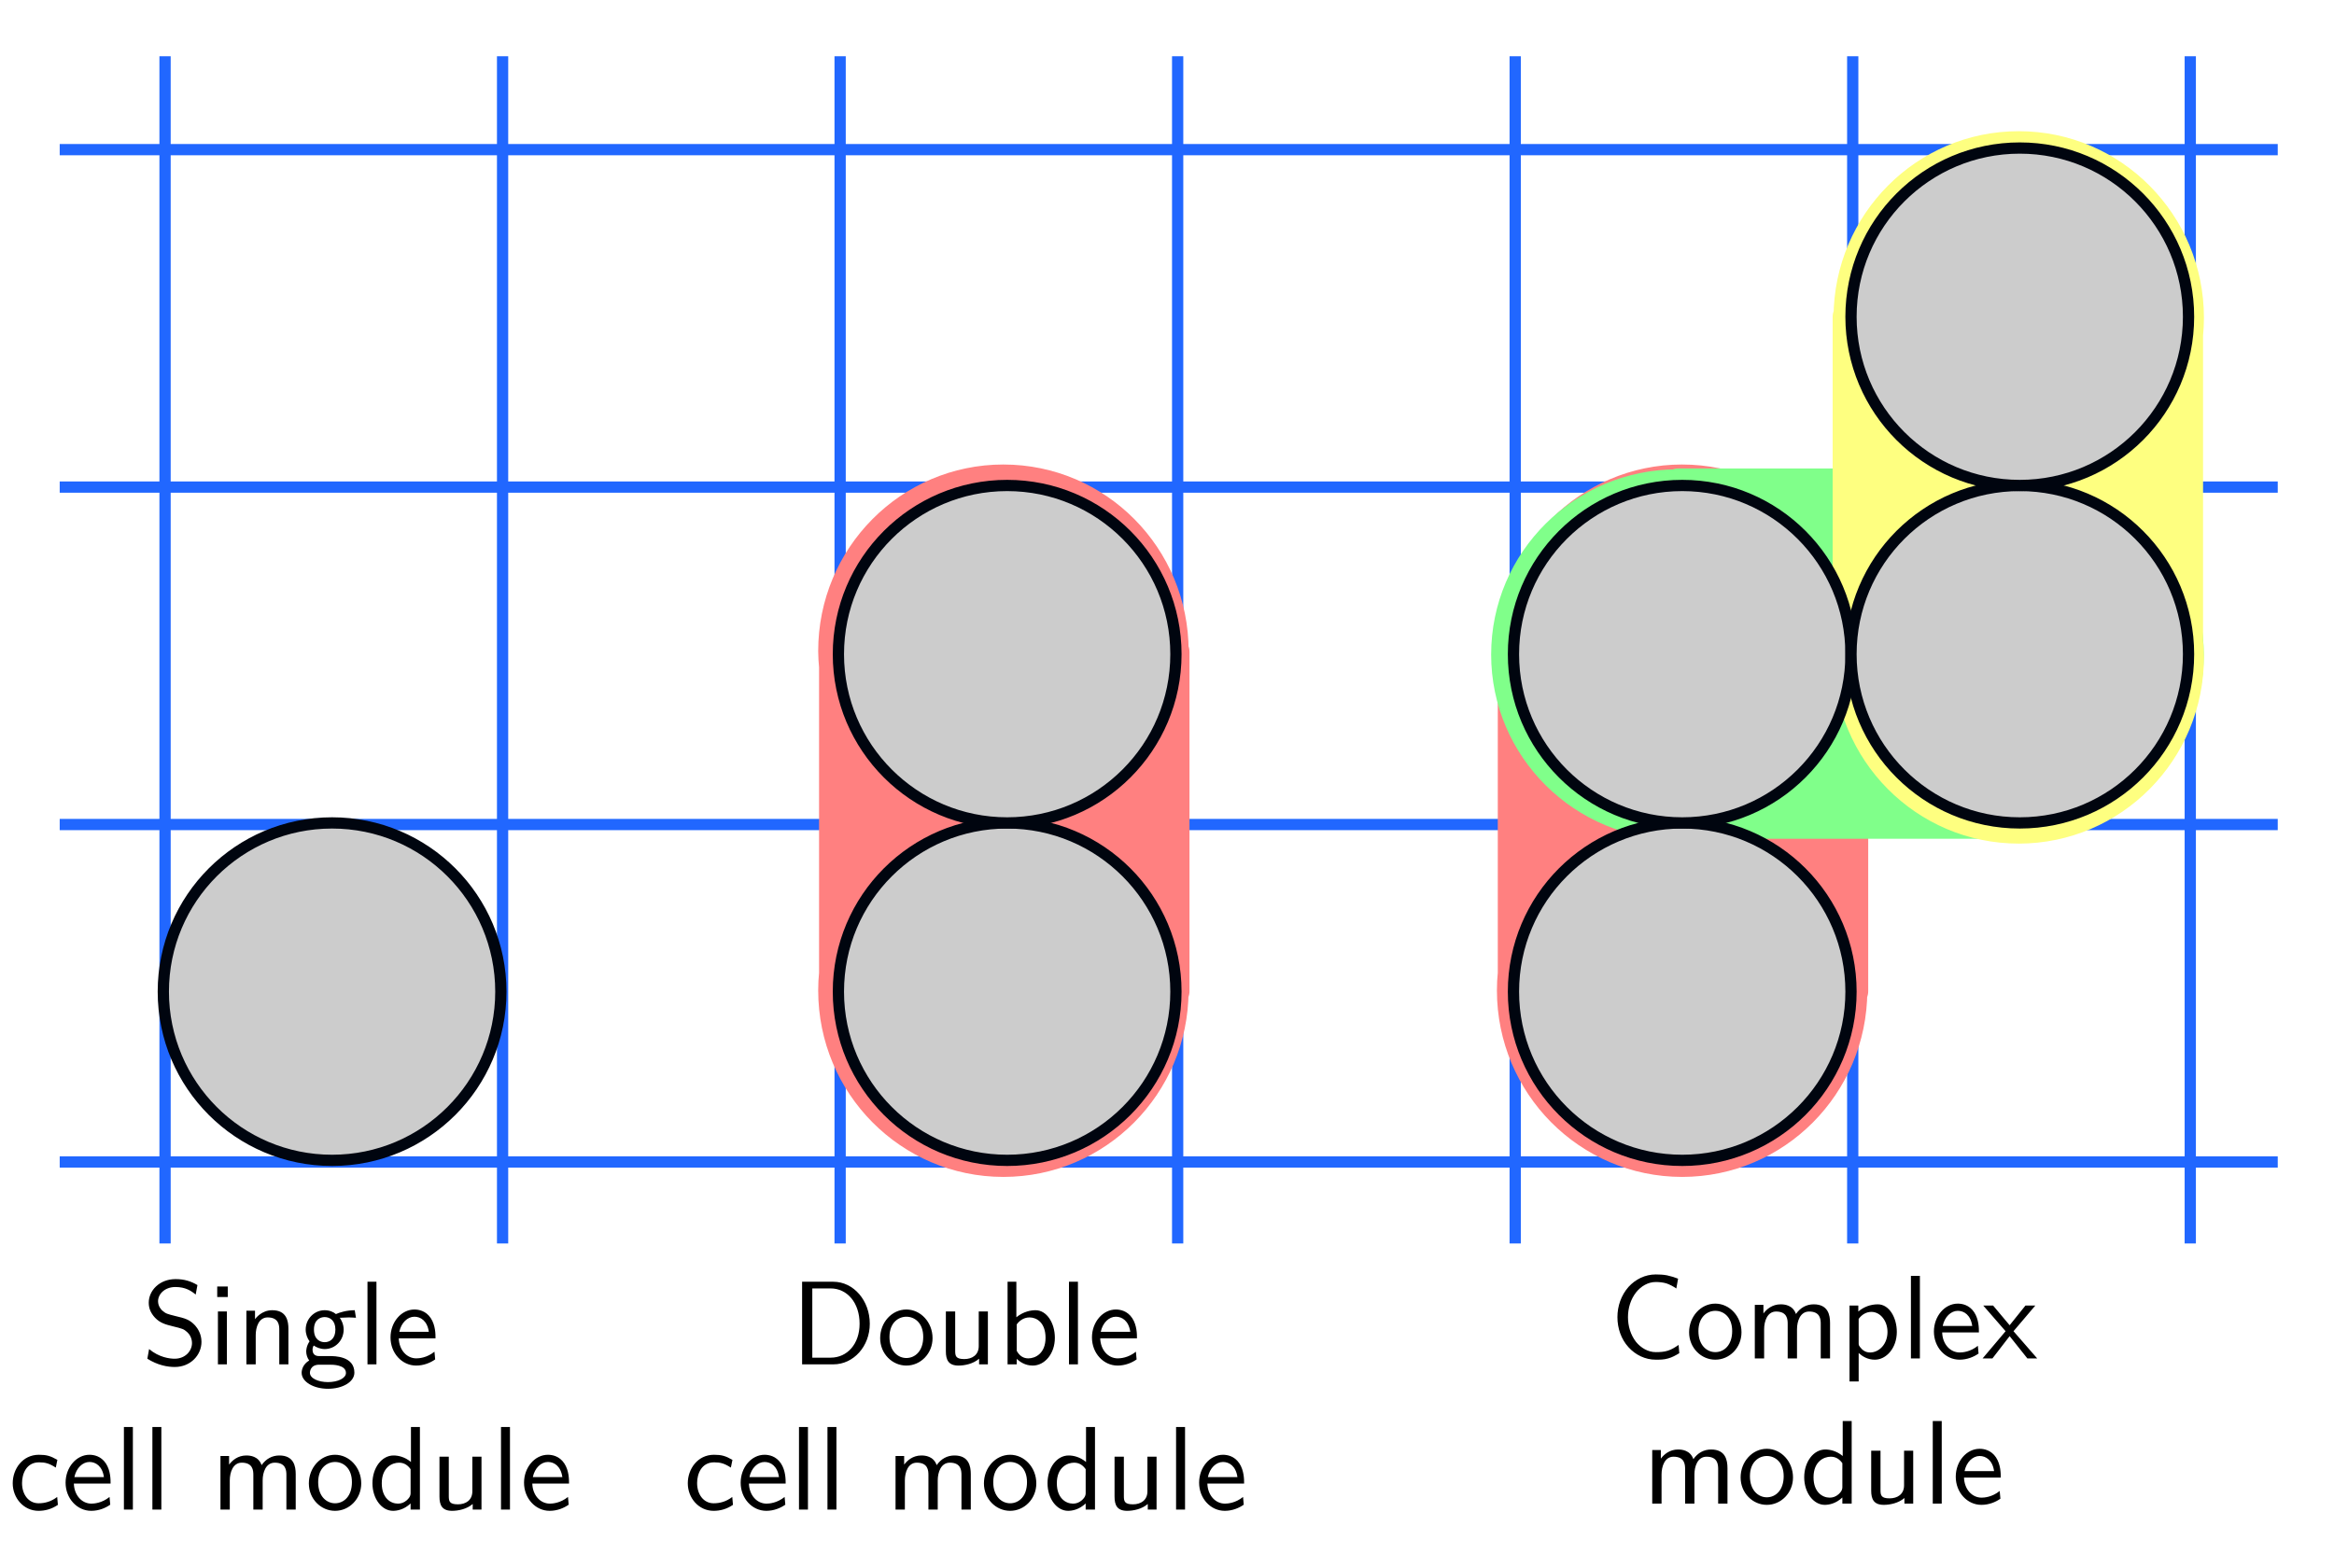
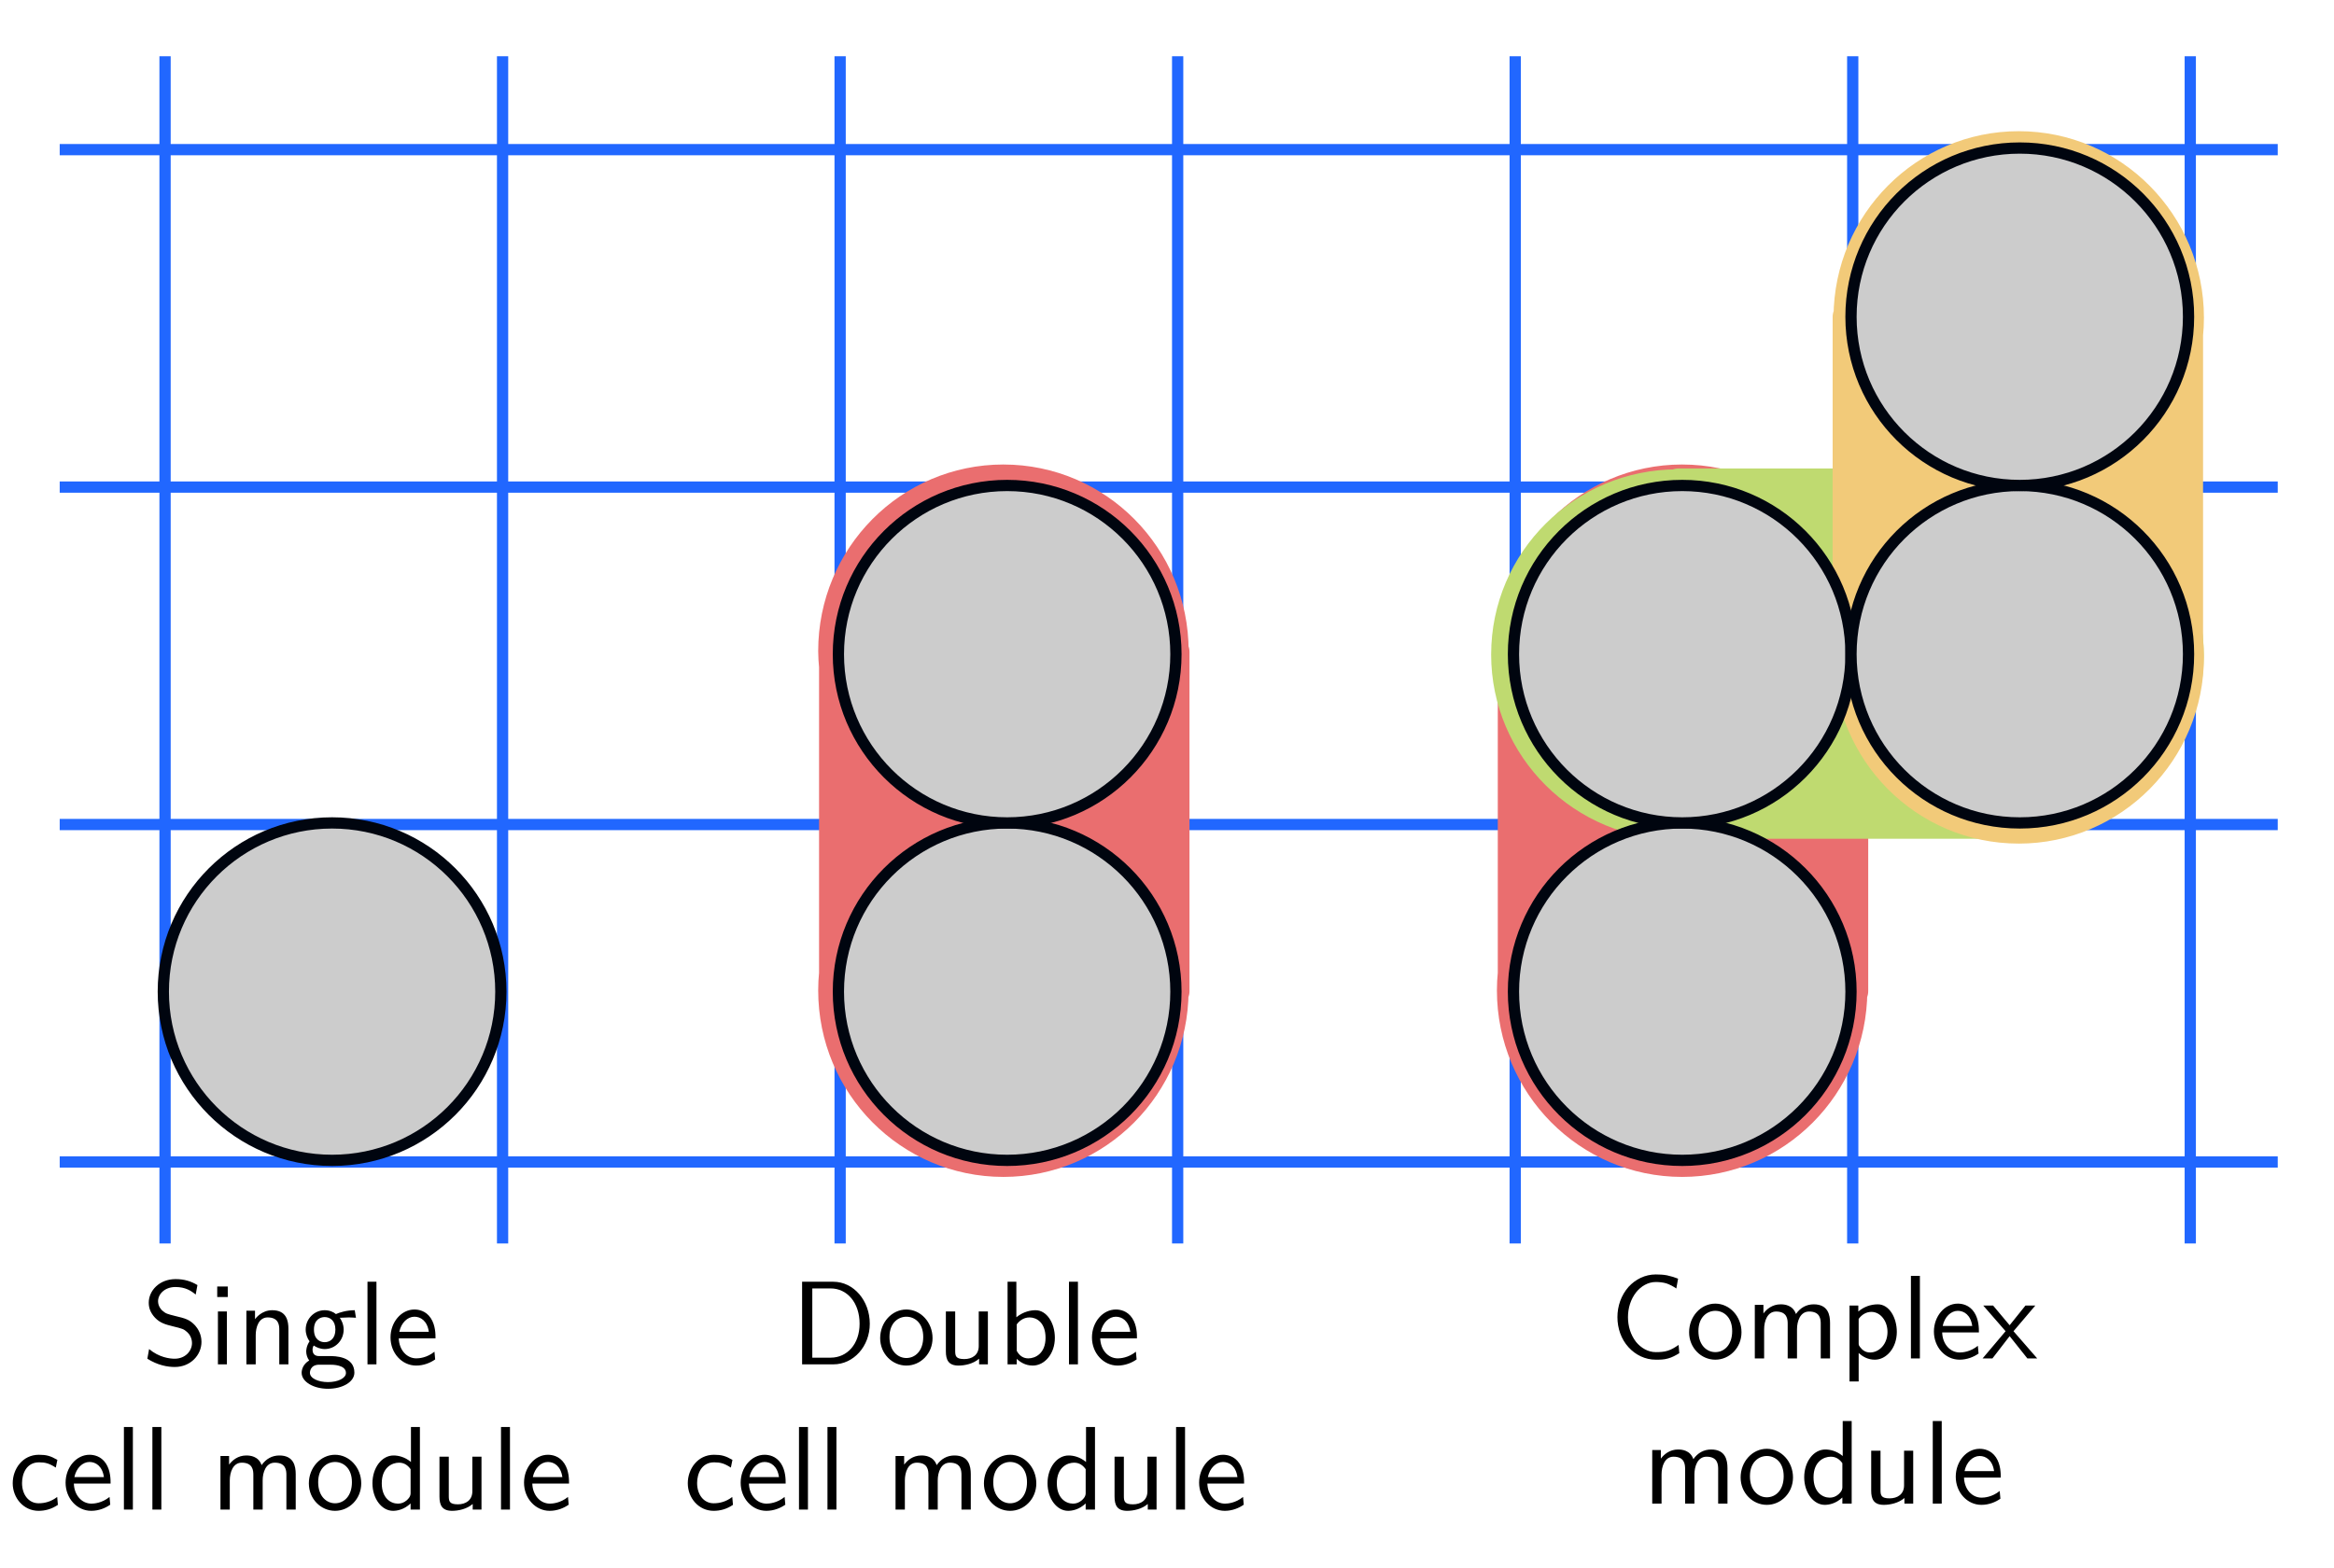
<svg xmlns="http://www.w3.org/2000/svg" width="207.444mm" height="139.327mm" viewBox="0 0 207.444 139.327" version="1.1" id="svg8">
  <defs id="defs2" />
  <g id="layer1" transform="translate(14.66941,-163.6958)">
    <path id="path895" style="fill:none;fill-rule:evenodd;stroke:#2167ff;stroke-width:1;stroke-linecap:butt;stroke-linejoin:miter;stroke-miterlimit:4;stroke-dasharray:none;stroke-opacity:1" d="m 180,168.696 v 105.55 m -30,-105.55 v 105.55 m -30,-105.55 v 105.55 m -30,-105.55 v 105.55 m -30,-105.55 v 105.55 M 30,168.696 v 105.55 m -30,0 v -105.55 m -9.363,98.304 H 187.775 M -9.363,237 H 187.775 M -9.363,207 H 187.775 M -9.363,177 H 187.775" />
    <circle style="opacity:1;fill:#cccccc;fill-opacity:1;fill-rule:evenodd;stroke:#00050f;stroke-width:1;stroke-linecap:round;stroke-linejoin:round;stroke-miterlimit:4;stroke-dasharray:none;stroke-dashoffset:0;stroke-opacity:1" id="path819" cx="14.846" cy="251.857" r="15" />
-     <path style="opacity:1;fill:#ff8080;fill-opacity:1;fill-rule:evenodd;stroke:#ff8080;stroke-width:3;stroke-linecap:round;stroke-linejoin:round;stroke-miterlimit:4;stroke-dasharray:none;stroke-dashoffset:0;stroke-opacity:1" d="m 74.513,206.492 a 14.962,15.084 0 0 0 -14.962,15.084 14.962,15.084 0 0 0 0.077,1.393 v 27.256 a 14.962,15.084 0 0 0 -0.077,1.52 14.962,15.084 0 0 0 14.962,15.084 14.962,15.084 0 0 0 14.958,-15.012 h 0.08 v -30.168 h -0.08 a 14.962,15.084 0 0 0 0.004,-0.072 14.962,15.084 0 0 0 -14.961,-15.084 z" id="path819-9-6" />
+     <path style="opacity:1;fill:#ea6e6f;fill-opacity:1;fill-rule:evenodd;stroke:#ea6e6f;stroke-width:3;stroke-linecap:round;stroke-linejoin:round;stroke-miterlimit:4;stroke-dasharray:none;stroke-dashoffset:0;stroke-opacity:1" d="m 74.513,206.492 a 14.962,15.084 0 0 0 -14.962,15.084 14.962,15.084 0 0 0 0.077,1.393 v 27.256 a 14.962,15.084 0 0 0 -0.077,1.52 14.962,15.084 0 0 0 14.962,15.084 14.962,15.084 0 0 0 14.958,-15.012 h 0.08 v -30.168 h -0.08 a 14.962,15.084 0 0 0 0.004,-0.072 14.962,15.084 0 0 0 -14.961,-15.084 z" id="path819-9-6" />
    <circle style="opacity:1;fill:#cccccc;fill-opacity:1;fill-rule:evenodd;stroke:#00050f;stroke-width:1;stroke-linecap:round;stroke-linejoin:round;stroke-miterlimit:4;stroke-dasharray:none;stroke-dashoffset:0;stroke-opacity:1" id="path819-2" cx="74.846" cy="251.857" r="15" />
    <circle style="opacity:1;fill:#cccccc;fill-opacity:1;fill-rule:evenodd;stroke:#00050f;stroke-width:1;stroke-linecap:round;stroke-linejoin:round;stroke-miterlimit:4;stroke-dasharray:none;stroke-dashoffset:0;stroke-opacity:1" id="path819-9" cx="74.846" cy="221.857" r="15" />
-     <path style="opacity:1;fill:#ff8080;fill-opacity:1;fill-rule:evenodd;stroke:#ff8080;stroke-width:3;stroke-linecap:round;stroke-linejoin:round;stroke-miterlimit:4;stroke-dasharray:none;stroke-dashoffset:0;stroke-opacity:1" d="m 134.838,206.492 a 14.962,15.084 0 0 0 -14.962,15.084 14.962,15.084 0 0 0 0.077,1.393 v 27.256 a 14.962,15.084 0 0 0 -0.077,1.52 14.962,15.084 0 0 0 14.962,15.084 14.962,15.084 0 0 0 14.958,-15.012 h 0.08 v -30.168 h -0.08 a 14.962,15.084 0 0 0 0.004,-0.072 14.962,15.084 0 0 0 -14.962,-15.084 z" id="path819-9-6-6" />
-     <path style="opacity:1;fill:#80ff8a;fill-opacity:1;fill-rule:evenodd;stroke:#80ff8a;stroke-width:3;stroke-linecap:round;stroke-linejoin:round;stroke-miterlimit:4;stroke-dasharray:none;stroke-dashoffset:0;stroke-opacity:1" d="m 119.362,221.882 a 15.084,14.962 0 0 0 15.084,14.962 15.084,14.962 0 0 0 1.393,-0.077 h 27.256 a 15.084,14.962 0 0 0 1.52,0.077 15.084,14.962 0 0 0 15.084,-14.962 15.084,14.962 0 0 0 -15.012,-14.958 v -0.08 h -30.168 v 0.08 a 15.084,14.962 0 0 0 -0.072,-0.004 15.084,14.962 0 0 0 -15.084,14.962 z" id="path819-9-6-6-1" />
+     <path style="opacity:1;fill:#ea6e6f;fill-opacity:1;fill-rule:evenodd;stroke:#ea6e6f;stroke-width:3;stroke-linecap:round;stroke-linejoin:round;stroke-miterlimit:4;stroke-dasharray:none;stroke-dashoffset:0;stroke-opacity:1" d="m 134.838,206.492 a 14.962,15.084 0 0 0 -14.962,15.084 14.962,15.084 0 0 0 0.077,1.393 v 27.256 a 14.962,15.084 0 0 0 -0.077,1.52 14.962,15.084 0 0 0 14.962,15.084 14.962,15.084 0 0 0 14.958,-15.012 h 0.08 v -30.168 h -0.08 a 14.962,15.084 0 0 0 0.004,-0.072 14.962,15.084 0 0 0 -14.962,-15.084 z" id="path819-9-6-6" />
+     <path style="opacity:1;fill:#bfda70;fill-opacity:1;fill-rule:evenodd;stroke:#bfda70;stroke-width:3;stroke-linecap:round;stroke-linejoin:round;stroke-miterlimit:4;stroke-dasharray:none;stroke-dashoffset:0;stroke-opacity:1" d="m 119.362,221.882 a 15.084,14.962 0 0 0 15.084,14.962 15.084,14.962 0 0 0 1.393,-0.077 h 27.256 a 15.084,14.962 0 0 0 1.52,0.077 15.084,14.962 0 0 0 15.084,-14.962 15.084,14.962 0 0 0 -15.012,-14.958 v -0.08 h -30.168 v 0.08 a 15.084,14.962 0 0 0 -0.072,-0.004 15.084,14.962 0 0 0 -15.084,14.962 z" id="path819-9-6-6-1" />
    <circle style="opacity:1;fill:#cccccc;fill-opacity:1;fill-rule:evenodd;stroke:#00050f;stroke-width:1;stroke-linecap:round;stroke-linejoin:round;stroke-miterlimit:4;stroke-dasharray:none;stroke-dashoffset:0;stroke-opacity:1" id="path819-1" cx="134.846" cy="251.857" r="15" />
-     <path style="opacity:1;fill:#feff80;fill-opacity:1;fill-rule:evenodd;stroke:#feff80;stroke-width:3;stroke-linecap:round;stroke-linejoin:round;stroke-miterlimit:4;stroke-dasharray:none;stroke-dashoffset:0;stroke-opacity:1" d="m 164.752,237.196 a 14.962,15.084 0 0 0 14.962,-15.084 14.962,15.084 0 0 0 -0.077,-1.393 v -27.256 a 14.962,15.084 0 0 0 0.077,-1.52 14.962,15.084 0 0 0 -14.962,-15.084 14.962,15.084 0 0 0 -14.958,15.012 h -0.08 v 30.168 h 0.08 a 14.962,15.084 0 0 0 -0.004,0.072 14.962,15.084 0 0 0 14.962,15.084 z" id="path819-9-6-6-1-8" />
+     <path style="opacity:1;fill:#f2ca79;fill-opacity:1;fill-rule:evenodd;stroke:#f2ca79;stroke-width:3;stroke-linecap:round;stroke-linejoin:round;stroke-miterlimit:4;stroke-dasharray:none;stroke-dashoffset:0;stroke-opacity:1" d="m 164.752,237.196 a 14.962,15.084 0 0 0 14.962,-15.084 14.962,15.084 0 0 0 -0.077,-1.393 v -27.256 a 14.962,15.084 0 0 0 0.077,-1.52 14.962,15.084 0 0 0 -14.962,-15.084 14.962,15.084 0 0 0 -14.958,15.012 h -0.08 v 30.168 h 0.08 a 14.962,15.084 0 0 0 -0.004,0.072 14.962,15.084 0 0 0 14.962,15.084 z" id="path819-9-6-6-1-8" />
    <circle style="opacity:1;fill:#cccccc;fill-opacity:1;fill-rule:evenodd;stroke:#00050f;stroke-width:1;stroke-linecap:round;stroke-linejoin:round;stroke-miterlimit:4;stroke-dasharray:none;stroke-dashoffset:0;stroke-opacity:1" id="path819-27" cx="134.846" cy="221.857" r="15" />
    <circle style="opacity:1;fill:#cccccc;fill-opacity:1;fill-rule:evenodd;stroke:#00050f;stroke-width:1;stroke-linecap:round;stroke-linejoin:round;stroke-miterlimit:4;stroke-dasharray:none;stroke-dashoffset:0;stroke-opacity:1" id="path819-0" cx="164.846" cy="221.857" r="15" />
    <circle style="opacity:1;fill:#cccccc;fill-opacity:1;fill-rule:evenodd;stroke:#00050f;stroke-width:1;stroke-linecap:round;stroke-linejoin:round;stroke-miterlimit:4;stroke-dasharray:none;stroke-dashoffset:0;stroke-opacity:1" id="path819-93" cx="164.846" cy="191.857" r="15" />
    <text xml:space="preserve" style="font-style:normal;font-variant:normal;font-weight:normal;font-stretch:normal;font-size:3.307px;line-height:125%;font-family:'Latin Modern Sans';-inkscape-font-specification:'Latin Modern Sans';letter-spacing:0px;word-spacing:0px;fill:#000000;fill-opacity:1;stroke:none;stroke-width:0.265px;stroke-linecap:butt;stroke-linejoin:miter;stroke-opacity:1" x="15.013" y="284.995" id="text2753-9-3-7-7">
      <tspan x="15.013" y="284.995" style="font-size:10.583px;line-height:122%;text-align:center;text-anchor:middle;stroke-width:0.265px" id="tspan8473-5">Single</tspan>
      <tspan x="15.013" y="297.906" style="font-size:10.583px;line-height:122%;text-align:center;text-anchor:middle;stroke-width:0.265px" id="tspan3448">cell module</tspan>
      <tspan x="15.013" y="304.203" style="font-size:10.583px;line-height:122%;text-align:center;text-anchor:middle;stroke-width:0.265px" id="tspan8477-3" />
    </text>
    <text xml:space="preserve" style="font-style:normal;font-variant:normal;font-weight:normal;font-stretch:normal;font-size:3.307px;line-height:125%;font-family:'Latin Modern Sans';-inkscape-font-specification:'Latin Modern Sans';letter-spacing:0px;word-spacing:0px;fill:#000000;fill-opacity:1;stroke:none;stroke-width:0.265px;stroke-linecap:butt;stroke-linejoin:miter;stroke-opacity:1" x="75.013" y="284.995" id="text2753-9-3-7-7-7">
      <tspan x="75.013" y="284.995" style="font-size:10.583px;line-height:122%;text-align:center;text-anchor:middle;stroke-width:0.265px" id="tspan8473-5-9">Double</tspan>
      <tspan x="75.013" y="297.906" style="font-size:10.583px;line-height:122%;text-align:center;text-anchor:middle;stroke-width:0.265px" id="tspan3448-2">cell module</tspan>
      <tspan x="75.013" y="304.203" style="font-size:10.583px;line-height:122%;text-align:center;text-anchor:middle;stroke-width:0.265px" id="tspan8477-3-0" />
    </text>
    <text xml:space="preserve" style="font-style:normal;font-variant:normal;font-weight:normal;font-stretch:normal;font-size:3.307px;line-height:125%;font-family:'Latin Modern Sans';-inkscape-font-specification:'Latin Modern Sans';letter-spacing:0px;word-spacing:0px;fill:#000000;fill-opacity:1;stroke:none;stroke-width:0.265px;stroke-linecap:butt;stroke-linejoin:miter;stroke-opacity:1" x="151.255" y="284.465" id="text2753-9-3-7-7-2">
      <tspan x="151.255" y="284.465" style="font-size:10.583px;line-height:122%;text-align:center;text-anchor:middle;stroke-width:0.265px" id="tspan3448-7">Complex</tspan>
      <tspan x="151.255" y="297.377" style="font-size:10.583px;line-height:122%;text-align:center;text-anchor:middle;stroke-width:0.265px" id="tspan3488">module</tspan>
      <tspan x="151.255" y="303.673" style="font-size:10.583px;line-height:122%;text-align:center;text-anchor:middle;stroke-width:0.265px" id="tspan8477-3-5" />
    </text>
  </g>
</svg>
